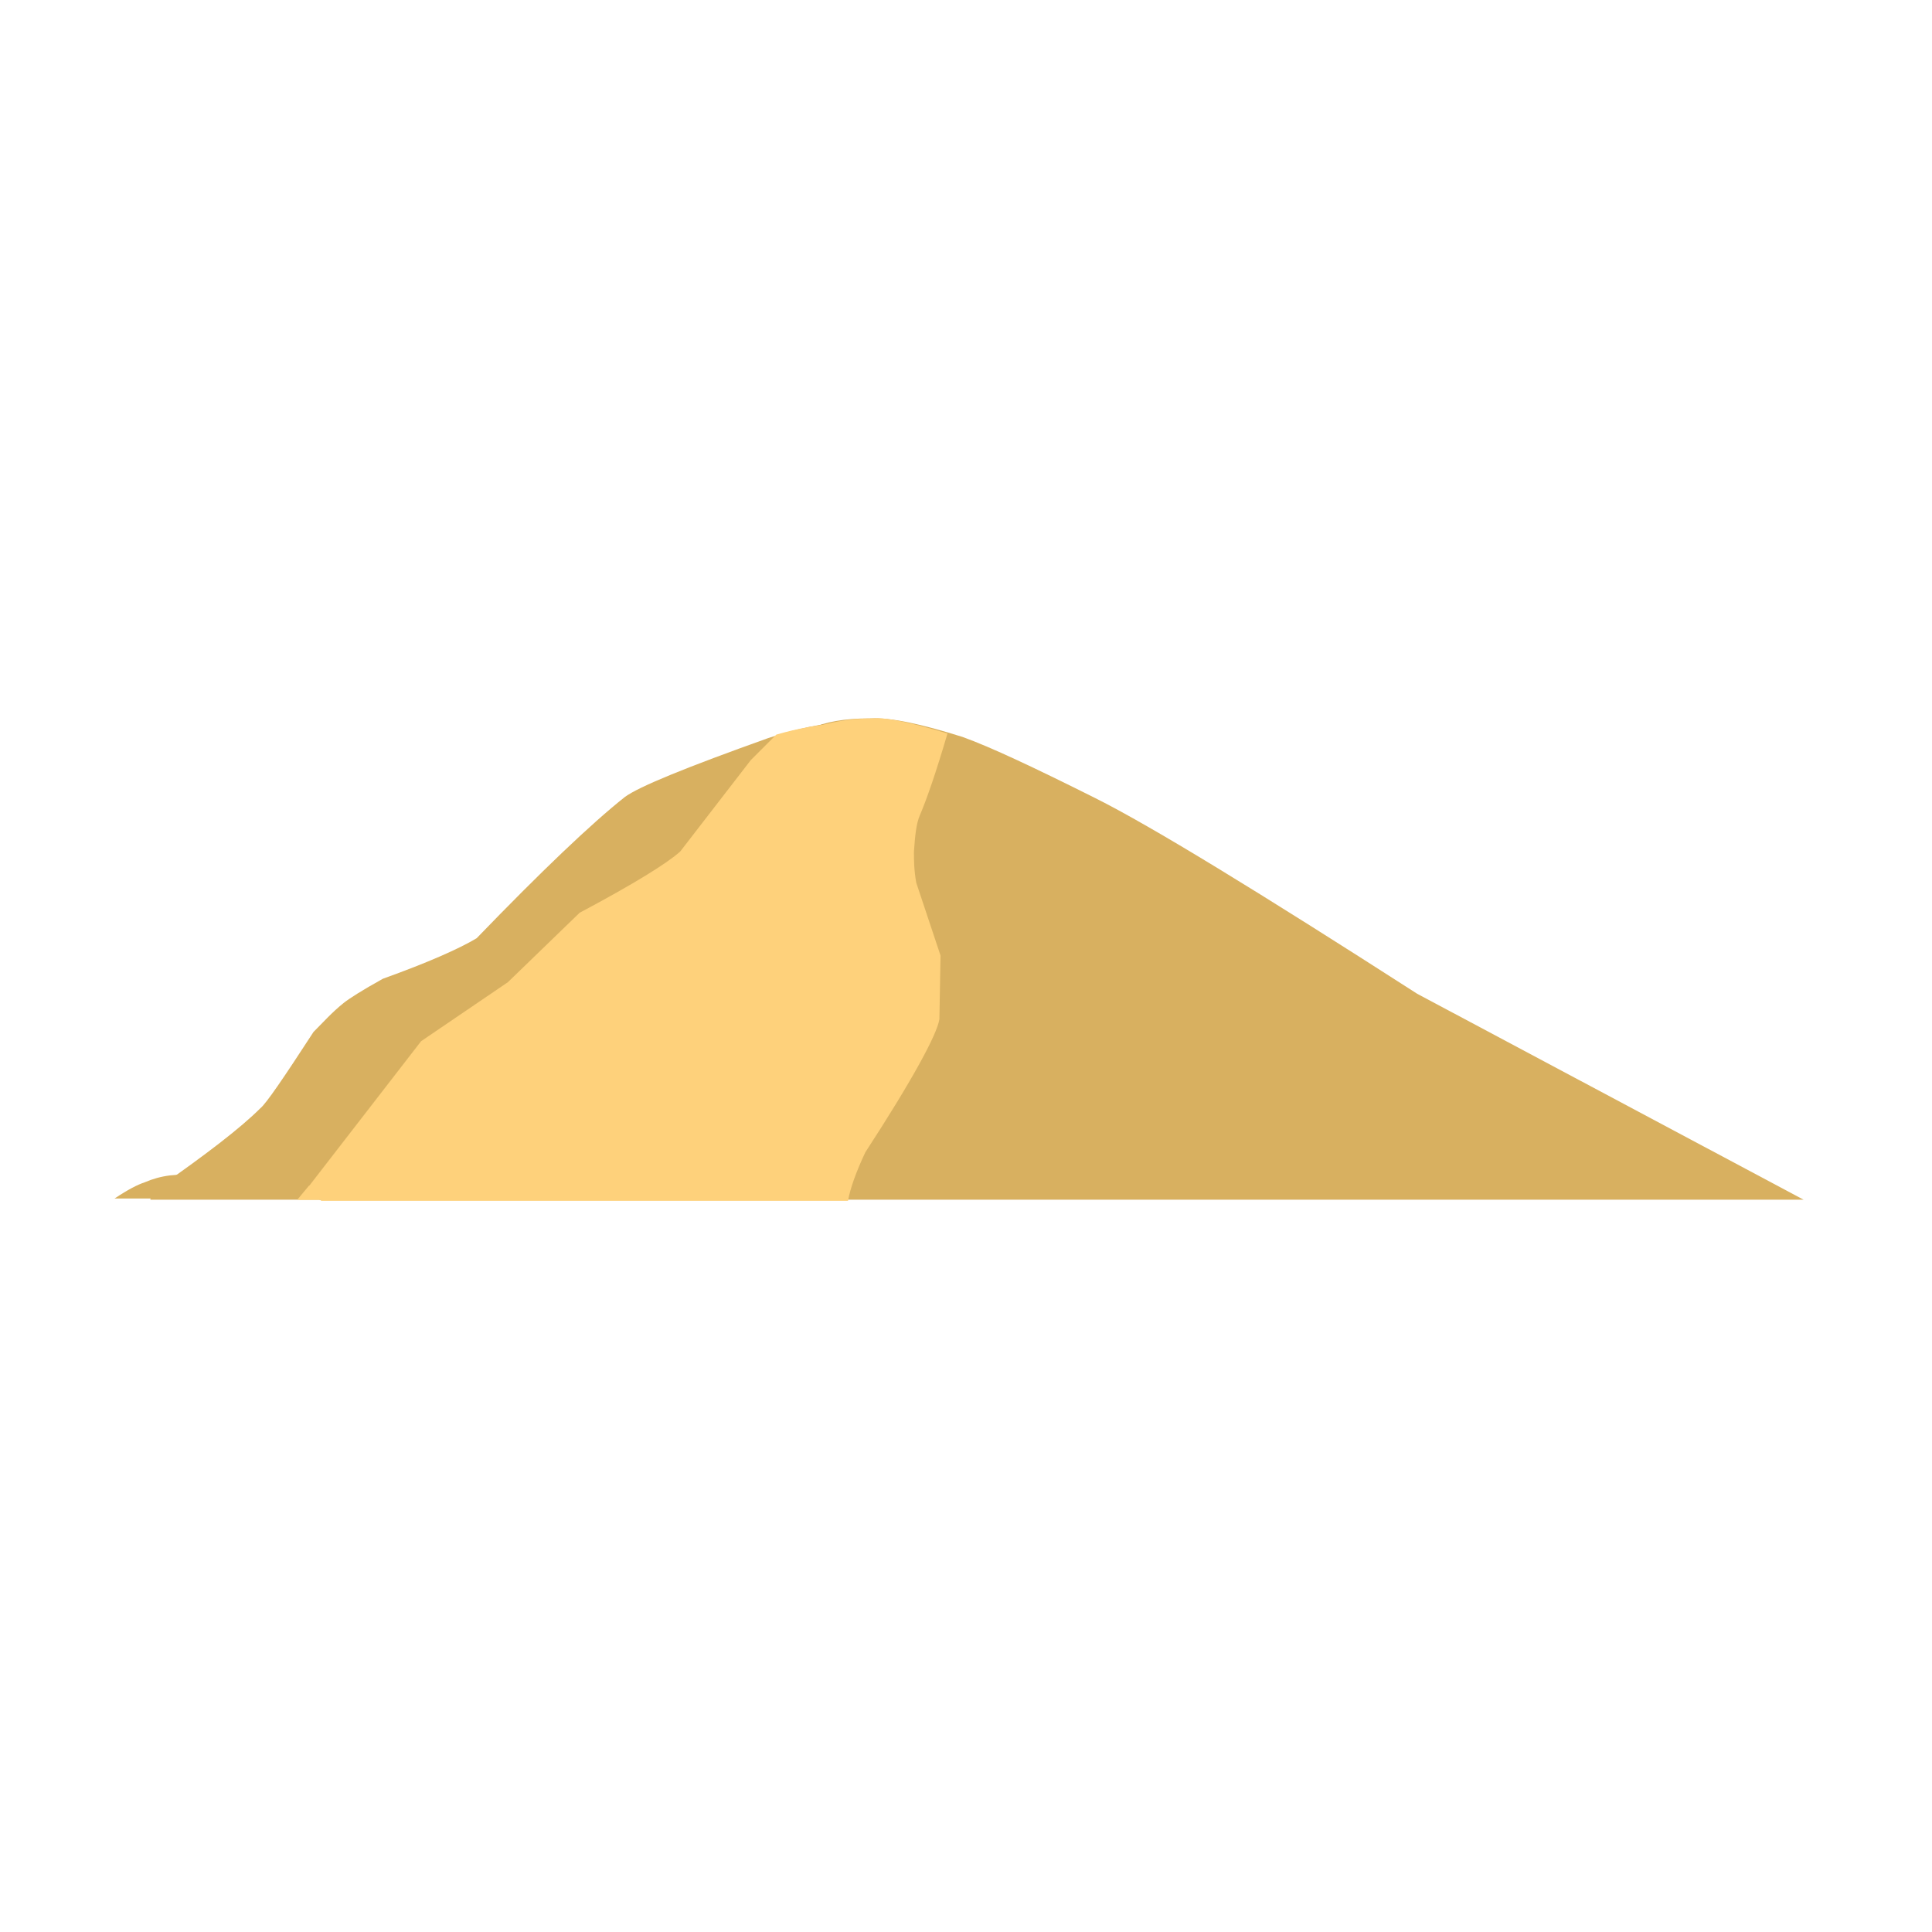
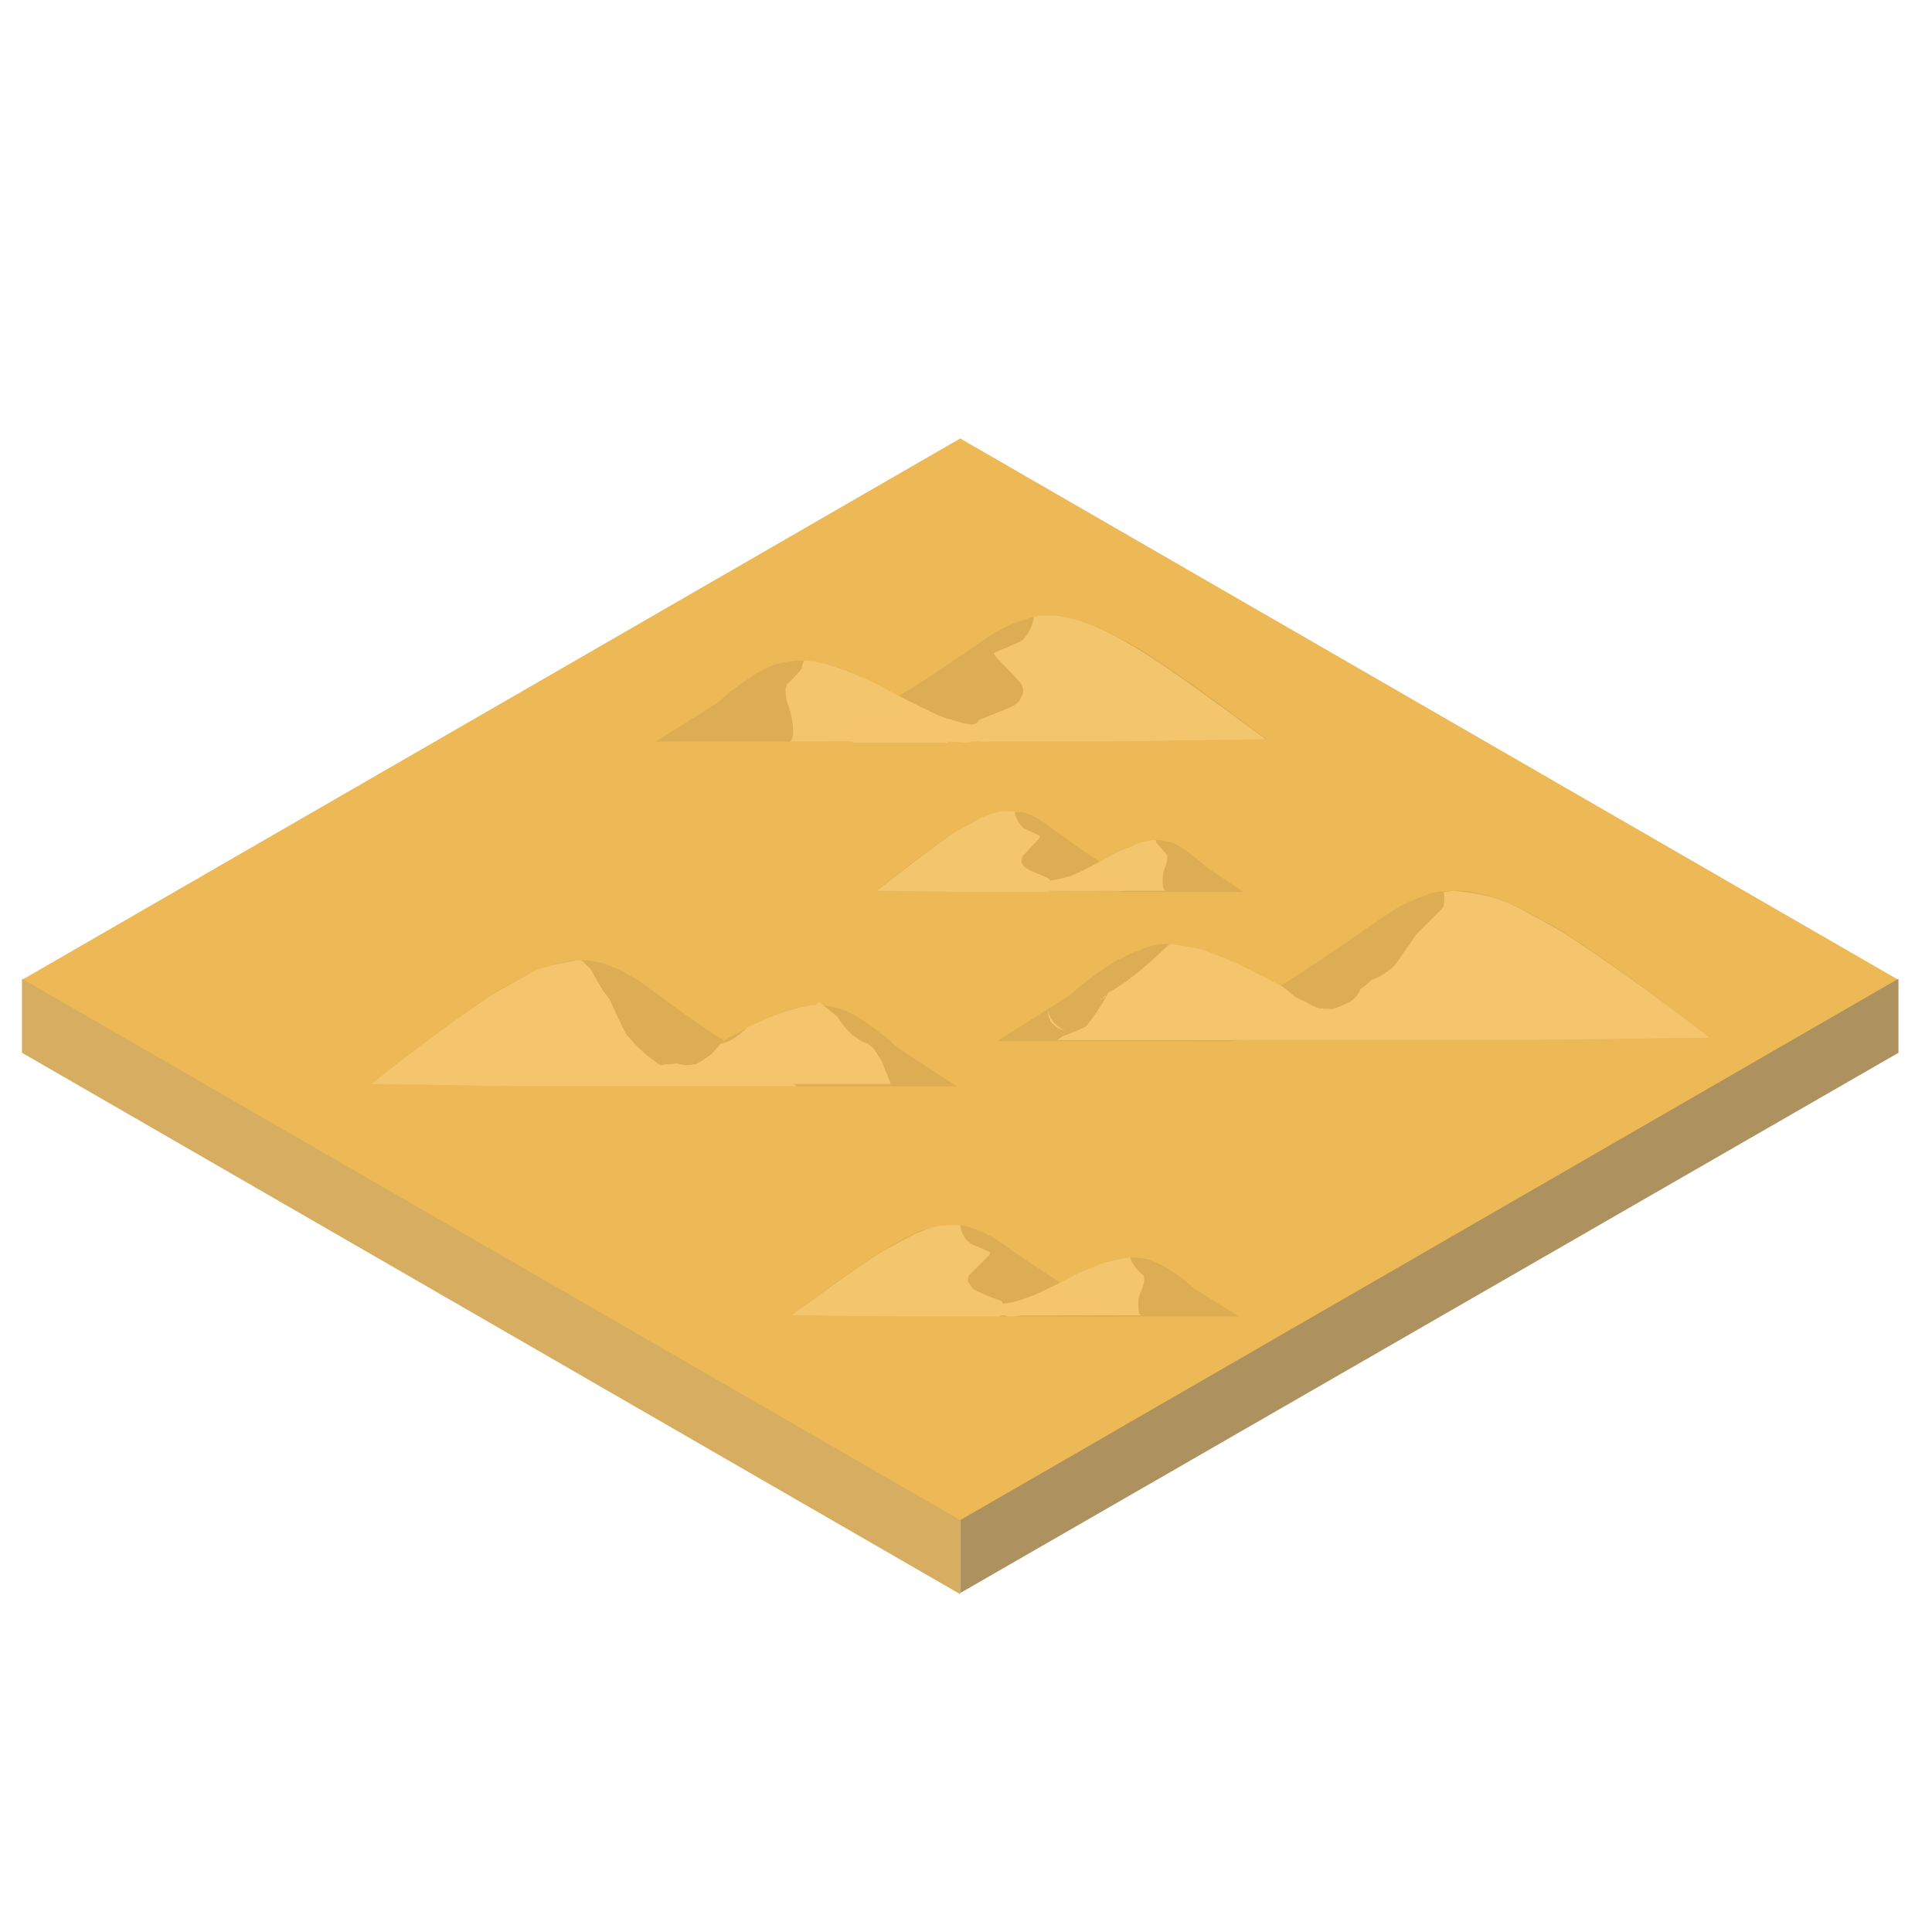
<svg xmlns="http://www.w3.org/2000/svg" version="1.1" id="Layer_1" x="0px" y="0px" viewBox="0 0 167 167" style="enable-background:new 0 0 167 167;" xml:space="preserve">
  <style type="text/css">
- 	.st0{fill:#D8B060;}
- 	.st1{fill:#FED17B;}
+ 	.st0{fill:#EDB856;}
+ 	.st1{fill:#D6AD61;}
+ 	.st2{fill:#AD915E;}
+ 	.st3{fill:#DCAD52;}
+ 	.st4{fill:#F3C56C;}
+ 	.st5{fill:#F4C56D;}
</style>
  <g>
    <g>
-       <path class="st0" d="M75.2,62.1l-0.1,0c-2.1,0-3.8,0.3-5.1,0.9c-0.6,0.2-2.1,1.2-4.5,3c-1.7,1.7-5.3,6.2-10.9,13.6    c-0.7,0.8-3,3.2-6.9,7.2c-4,3.8-10.7,9.5-20.1,16.9h128.3l-33.4-17.8c-13.7-8.8-23-14.5-27.8-16.9c-5.2-2.6-9-4.4-11.5-5.3    C79.7,62.6,77,62,75.2,62.1z" />
-     </g>
-   </g>
-   <g>
-     <g>
-       <path class="st0" d="M74.3,62.3l-1,0.1c-2.2,0.1-4.5,0.6-6.9,1.4c-7,2.5-11.2,4.2-12.4,5.1c-2.9,2.3-7.2,6.4-12.8,12.2    c-1.5,0.9-4.2,2.1-8.1,3.5c-1.8,1-2.9,1.7-3.4,2.1c-1,0.8-1.8,1.7-2.6,2.5c-2.6,4-4.1,6.2-4.6,6.6c-1.7,1.7-4.7,4-9,7    c-0.3,0.3-0.5,0.6-0.5,0.9h32l23.4-1.6L74.3,62.3z" />
-     </g>
-   </g>
-   <g>
-     <g>
-       <path class="st0" d="M15.9,101.5l-1.2,0.1c-0.8,0.1-1.5,0.3-2.2,0.6c-0.6,0.2-1.4,0.6-2.6,1.4h30L15.9,101.5z" />
-     </g>
-   </g>
-   <g>
-     <g>
-       <path class="st1" d="M75.5,62.1h-0.1c-1.9,0-3.7,0.3-5.3,0.9c-0.9,0.5-2.4,1.5-4.5,3c-0.8,0.6-4.5,5.2-11.2,14    c-0.9,1-3.1,3.3-6.6,6.9c-1.8,1.7-4.1,3.8-6.9,6.2c-1.8,1.6-6.2,5.2-13.2,10.7h45.6c0.2-1.1,0.7-2.5,1.5-4.2    c4.1-6.3,6.2-10.2,6.4-11.5l0.1-5.5l-2.1-6.3c-0.2-1.1-0.2-2-0.2-2.7c0.1-1.4,0.2-2.4,0.5-3.1c0.6-1.4,1.4-3.7,2.4-7.1    C78.6,62.4,76.5,62,75.5,62.1" />
-     </g>
-   </g>
-   <g>
-     <g>
-       <path class="st1" d="M74.3,62.3l-1,0.1c-2.4,0.2-4.5,0.6-6.2,1.1l-2.2,2.2l-6.1,7.9c-1.1,1-4,2.8-8.7,5.3l-6.2,6L36.4,90    l-10.6,13.7h19.1l23.4-1.6L74.3,62.3z" />
-     </g>
-   </g>
-   <g>
-     <g>
-       <path class="st1" d="M26.7,102.5l-0.5,0.6l-0.5,0.6H40L26.7,102.5z" />
+       <path class="st0" d="M83,131.5L1.9,84.7L83,37.9l81.1,46.8L83,131.5" />
+     </g>
+   </g>
+   <g>
+     <g>
+       <path class="st1" d="M83,131.4L1.9,84.6V91L83,137.8V131.4" />
+     </g>
+   </g>
+   <g>
+     <g>
+       <path class="st2" d="M164.1,84.6L83,131.4v6.3L164.1,91V84.6" />
+     </g>
+   </g>
+   <g>
+     <g>
+       <path class="st3" d="M82.2,105.9l-0.4,0c-0.6,0-1.2,0.2-1.9,0.4c-0.5,0.1-1.5,0.6-2.9,1.4c-1.6,0.9-4.5,2.9-8.6,6l9.7,0.1h18.4    c-2.2-1.3-3.9-2.3-5.1-3.1c-0.8-0.5-2.5-1.6-5.2-3.5c-0.3-0.2-0.6-0.4-0.9-0.5c-0.5-0.3-1.1-0.5-1.8-0.7    C83.2,105.9,82.8,105.9,82.2,105.9z" />
+     </g>
+   </g>
+   <g>
+     <g>
+       <path class="st3" d="M97.8,108.7L97.8,108.7c-0.7,0-1.6,0.2-2.7,0.6c-0.5,0.2-1.1,0.5-1.8,0.8c-2,1-3.2,1.6-3.6,1.8    c-0.6,0.3-1.1,0.4-1.4,0.5c-1,0.3-2.1,0.4-3.3,0.3l9.4,1.1h12.7l-4-2.5c-0.6-0.6-1.4-1.2-2.4-1.8c-0.6-0.3-1.1-0.5-1.3-0.6    C98.9,108.8,98.3,108.7,97.8,108.7z" />
+     </g>
+   </g>
+   <g>
+     <g>
+       <path class="st4" d="M97.7,108.7l-0.2,0c-0.7,0.1-1.6,0.3-2.5,0.6c-0.4,0.2-0.9,0.4-1.7,0.7c-1.9,1-3.1,1.6-3.6,1.8    c-0.6,0.3-1.1,0.4-1.3,0.5c-1.1,0.4-2.2,0.5-3.5,0.4l9,1h4.7c-0.2-0.2-0.2-0.6-0.2-1.2c0-0.4,0.2-0.8,0.4-1.3    c0.1-0.4,0.1-0.6,0.1-0.8c0-0.1-0.1-0.2-0.1-0.2c-0.4-0.3-0.7-0.7-0.9-1C97.8,109.1,97.8,108.9,97.7,108.7L97.7,108.7z" />
+     </g>
+   </g>
+   <g>
+     <g>
+       <path class="st5" d="M91.1,111.7c-0.1,0-0.2,0-0.4,0c0,0-0.1,0-0.1,0.1c-0.1,0-0.3,0.1-0.8,0.2c0,0-0.1,0-0.1,0    c-0.3,0.1-0.7,0.3-1.1,0.5c-0.3,0.1-0.5,0.2-0.6,0.2c0,0,0,0,0,0c-0.2,0-0.4,0.1-0.8,0.1c-0.3,0-0.5,0.2-0.5,0.5    c0,0.3,0.2,0.5,0.5,0.5c0.4,0,0.8,0,1-0.1c0,0,0,0,0,0c0.1,0,0.3-0.1,0.7-0.3c0,0,0,0,0,0c0.4-0.2,0.7-0.3,1-0.5    c0.5-0.1,0.8-0.2,0.9-0.2c0,0,0.1,0,0.1,0c0.3,0,0.5-0.2,0.5-0.5C91.6,111.9,91.4,111.7,91.1,111.7z" />
+     </g>
+   </g>
+   <path class="st5" d="M92.3,112.9C92.2,112.9,92.2,112.9,92.3,112.9C92.2,112.9,92.2,112.9,92.3,112.9z" />
+   <g>
+     <g>
+       <path class="st5" d="M87.4,113.7L87.4,113.7L87.4,113.7L87.4,113.7l0,0.1h0v0L87.4,113.7L87.4,113.7L87.4,113.7z" />
+     </g>
+   </g>
+   <g>
+     <g>
+       <path class="st5" d="M87.9,113.1L87.9,113.1l-0.1,0l-0.1,0l0,0l0,0l-0.1,0.1l-0.1,0.1l0,0l0,0.1l0,0.1l0-0.1l0-0.1l0-0.1l0-0.1    l0.1,0l0.1,0l0.1,0L87.9,113.1L87.9,113.1 M93.9,112.5L93.9,112.5c-0.1,0-0.2,0-0.2,0l-0.4,0.1l-0.3,0.1c-0.1,0-0.2,0-0.3,0.1    c-0.1,0-0.1,0-0.2,0c-0.1,0-0.4,0.1-0.9,0.1c-0.1,0-0.3,0-0.3,0l-0.4,0c0,0-0.2,0-0.4,0l-1.7,0l-0.8,0h-1.2    c-0.2,0-0.3,0.1-0.4,0.2c-0.1,0.1-0.1,0.2-0.1,0.2c0,0.1,0,0.2,0.1,0.2h6.7l0.1,0c0.1,0,0.1,0,0.1,0l0.5-0.1l0.3-0.1h0.5    c0,0,0.1,0,0.1,0c0.1,0,0.2-0.1,0.3-0.2c0.2-0.2,0.1-0.4,0-0.6c-0.1-0.1-0.2-0.1-0.3-0.1l-0.1,0H93.9z" />
+     </g>
+   </g>
+   <g>
+     <g>
+       <path class="st5" d="M88.2,113L88.2,113l0.1,0l0.1,0l0.1,0c0.1,0,0.1,0.1,0.2,0.2l0,0l0,0l0,0l0,0l-0.1-0.1l0,0l0,0L88.2,113    L88.2,113C88.2,113,88.2,113,88.2,113L88.2,113 M90.8,112.8L90.8,112.8C90.8,112.8,90.8,112.8,90.8,112.8c-0.2,0-0.3,0-0.3,0h-0.7    c0,0-0.1,0-0.2,0c-0.1,0-0.6,0.1-1.4,0.1c-0.2,0-0.3,0-0.3,0c-0.4,0-0.6,0-0.7,0c-0.2,0-0.5,0-0.8,0c0,0,0,0-0.1,0    c-0.1,0-0.2,0.1-0.3,0.2c-0.1,0-0.1,0.1-0.1,0.2c0,0.2,0,0.3,0.1,0.4h2.6c0.1-0.2,0.2-0.3,0.1-0.5c0,0.1,0.1,0.2,0,0.3    c0,0.1-0.1,0.2-0.1,0.2h2.1c0.1,0,0.2,0,0.3-0.1c0.1,0,0.1,0,0.2-0.1c0.1-0.1,0.2-0.2,0.2-0.3c0-0.1,0-0.2-0.1-0.4    C91.1,112.8,91,112.8,90.8,112.8z" />
+     </g>
+   </g>
+   <path class="st5" d="M91.5,112.8c-0.2,0-0.4,0.1-0.5,0.3c0,0,0,0.1,0,0.1C91,112.9,91.2,112.8,91.5,112.8z" />
+   <path class="st5" d="M90.2,112.9c-0.2,0-0.4,0.2-0.4,0.4c0,0,0,0.1,0,0.1C89.8,113.1,90,112.9,90.2,112.9z" />
+   <g>
+     <g>
+       <path class="st5" d="M91,113.3L91,113.3l0,0.1c0,0,0,0.1,0.1,0.1l0,0l0,0l0,0l0,0l0,0l0,0l-0.1,0l-0.1,0l0,0l0-0.1l0-0.1l0-0.1    L91,113.3L91,113.3" />
+     </g>
+   </g>
+   <g>
+     <g>
+       <path class="st5" d="M86.3,112.6L86.3,112.6c-0.2,0-0.4,0.1-0.4,0.2c-0.1,0.2-0.1,0.3,0,0.4c0.1,0.1,0.1,0.2,0.1,0.2    c0,0,0.1,0.1,0.1,0.1c0.2,0.1,0.4,0.2,0.6,0.2h4l0.2,0l0.1,0l0.1,0l0.3,0c0.1,0,0.1,0,0.2,0c0.1,0,0.2-0.1,0.3-0.1    c0.1-0.2,0.1-0.3,0.1-0.5c0-0.1-0.2-0.2-0.3-0.3c0,0-0.1,0-0.1,0c-0.3,0-0.5,0-0.5,0c-0.1,0-0.2,0-0.2,0l-0.5,0.1l-0.1,0    c-0.3,0-0.4,0-0.5,0l-0.7,0.1c-0.1,0-0.1,0-0.2,0c-0.4,0-0.8,0-1.1,0l-0.5-0.1c-0.1,0-0.2,0-0.3-0.1c-0.1,0-0.3-0.1-0.5-0.2    C86.4,112.6,86.4,112.6,86.3,112.6z M89.8,113.4L89.8,113.4l0,0.1l0,0l0.1,0.1l0,0c0,0,0,0,0.1,0l0,0l0,0l0,0l0,0l0,0l0,0l0,0    L89.8,113.4" />
+     </g>
+   </g>
+   <g>
+     <g>
+       <path class="st5" d="M94.2,113.1L94.2,113.1C94.2,113.1,94.1,113.1,94.2,113.1c-0.5,0.1-0.8,0.2-1.2,0.2c-0.1,0-0.2,0-0.4,0    l-0.3,0l-0.1,0h-1.7c-0.1,0-0.2,0-0.4,0c-0.2,0-0.5,0-1-0.1c0,0-0.1,0-0.1,0c-0.1,0-0.2,0.1-0.3,0.2c-0.1,0.1-0.1,0.2-0.1,0.3h6    c0.1-0.2,0.1-0.3,0-0.5C94.5,113.2,94.4,113.1,94.2,113.1z" />
+     </g>
+   </g>
+   <g>
+     <g>
+       <path class="st4" d="M82.2,105.9l-0.4,0c-0.6,0-1.4,0.2-2.3,0.6c-0.6,0.2-1.6,0.8-3.1,1.6c-1.7,1-4.3,2.9-8,5.6l9.7,0.1h8.3    l0.3-0.5c0-0.4,0-0.6-0.1-0.8c0,0-0.1-0.1-0.2-0.1c-1.1-0.4-1.8-0.7-2.1-0.9c-0.3-0.1-0.4-0.4-0.6-0.7c-0.1-0.2,0-0.5,0.2-0.7    l1.6-1.6l0.1-0.2l-0.1-0.1l-1.6-0.7c0,0-0.1-0.1-0.2-0.2c-0.4-0.3-0.6-0.8-0.7-1.4C82.7,105.9,82.4,105.9,82.2,105.9" />
+     </g>
+   </g>
+   <g>
+     <g>
+       <path class="st3" d="M125.8,77l0.7,0c0.9,0.1,1.9,0.3,3,0.7c0.8,0.2,2.3,1,4.7,2.3c2.6,1.5,7.1,4.7,13.6,9.7l-15.5,0.2H103    c3.5-2.1,6.3-3.8,8.2-5c1.3-0.8,4-2.6,8.3-5.6c0.5-0.3,0.9-0.6,1.4-0.9c0.8-0.4,1.7-0.8,2.8-1.2C124.2,77.1,124.9,77,125.8,77z" />
+     </g>
+   </g>
+   <g>
+     <g>
+       <path class="st3" d="M100.9,81.6h0.1c1,0,2.4,0.3,4.2,1c0.8,0.3,1.8,0.8,2.9,1.3c3.1,1.6,5,2.6,5.7,2.9c0.9,0.4,1.7,0.7,2.2,0.9    c1.6,0.5,3.4,0.7,5.3,0.5l-15,1.8H86.2l6.3-4c1-0.9,2.3-1.9,3.9-2.9c1-0.5,1.7-0.9,2-0.9C99.3,81.7,100.1,81.6,100.9,81.6z" />
+     </g>
+   </g>
+   <g>
+     <g>
+       <path class="st5" d="M125.7,77L125.7,77c1.9,0.2,3.3,0.5,4.3,0.9c0.8,0.3,2.5,1.2,5.1,2.7c3.7,2.4,7.9,5.4,12.7,9.1l-15.5,0.2H103    c3.2-1.9,5.7-3.4,7.7-4.7l1.3,1.1l1.4,0.7c0.2,0.1,0.3,0.1,0.5,0.2c0.5,0.1,0.9,0.1,1.3,0l0.6-0.2l0.9-0.4    c0.4-0.3,0.7-0.6,0.9-1.1c0.4-0.3,0.8-0.6,0.9-0.8c0.5-0.1,1.2-0.5,2-1.2c0.4-0.5,1-1.4,1.9-2.7l2.3-2.3c0.1-0.1,0.2-0.6,0.1-1.4    L125.7,77z" />
+     </g>
+   </g>
+   <path class="st5" d="M95.7,85.9L95.6,86l-0.1,0.1l-0.1,0.1l-0.1,0.1l-0.1,0.1l-0.1,0l-0.1,0l-0.1,0l-0.2,0l0,0l0.1,0  c0.1,0,0.1,0,0.2,0c0.1,0,0.2-0.1,0.3-0.1c0.1,0,0.1,0,0.2-0.1l0.1,0C95.5,86,95.6,86,95.7,85.9" />
+   <g>
+     <g>
+       <path class="st5" d="M101.1,81.6l0.3,0c0.5,0.1,1.3,0.2,2.2,0.4c0.7,0.2,1.7,0.6,2.9,1.1c0.3,0.1,1.7,0.8,4.2,2.1    c0.2,0.1,0.6,0.4,1.3,1c0.9,0.4,1.4,0.7,1.4,0.7c0.2,0.1,0.3,0.1,0.4,0.2c0.3,0.1,0.6,0.1,1.1,0.1c1.3,0.5,2.3,0.8,2.9,0.9    c1.3,0.2,2.5,0.2,3.5,0.1l-14.9,1.7H91.4l0.4-0.3c1.3-0.5,2-0.8,2.1-0.9c0.6-0.8,1.3-1.7,1.9-2.9C97,85.2,98.8,83.8,101.1,81.6z" />
+     </g>
+   </g>
+   <path class="st5" d="M121.3,88.1L121.3,88.1C121.3,88.1,121.3,88.1,121.3,88.1L121.3,88.1" />
+   <path class="st5" d="M90.6,87L90.6,87c0,0.3,0,0.5,0.1,0.7c0.1,0.2,0.1,0.3,0.2,0.4c0.1,0.1,0.1,0.2,0.2,0.3  c0.3,0.3,0.7,0.6,1.1,0.7L91.8,89l-0.3-0.1l-0.3-0.2L91,88.5l-0.2-0.2L90.7,88l-0.1-0.3l0-0.3L90.6,87" />
+   <g>
+     <g>
+       <path class="st3" d="M50.2,83l-0.6,0c-0.8,0.1-1.6,0.3-2.5,0.6c-0.6,0.2-1.9,0.8-3.8,1.9c-2.1,1.2-5.8,4-11.2,8.2l12.7,0.2h24.1    c-2.9-1.8-5.2-3.2-6.7-4.2c-1-0.6-3.3-2.2-6.8-4.8c-0.4-0.3-0.8-0.5-1.2-0.7c-0.6-0.4-1.4-0.7-2.3-1C51.5,83.1,50.9,83,50.2,83z" />
+     </g>
+   </g>
+   <g>
+     <g>
+       <path class="st3" d="M70.6,86.9L70.6,86.9c-0.9,0-2,0.2-3.5,0.8c-0.7,0.3-1.4,0.6-2.4,1.1c-2.6,1.4-4.1,2.2-4.7,2.5    c-0.8,0.4-1.4,0.6-1.8,0.7c-1.3,0.4-2.8,0.6-4.4,0.4l12.3,1.5h16.6l-5.2-3.4c-0.8-0.8-1.9-1.6-3.2-2.5c-0.8-0.5-1.4-0.7-1.7-0.8    C72,87,71.3,86.9,70.6,86.9z" />
+     </g>
+   </g>
+   <g>
+     <g>
+       <path class="st5" d="M50.1,83l-0.3,0c-1.7,0.3-2.8,0.6-3.3,0.8c-0.1,0-1.4,0.7-4,2.2c-3,2-6.5,4.6-10.4,7.7l12.7,0.2h24.1    l-6.1-3.8l-0.5,0.2c-0.3,0.5-0.8,0.9-1.4,1.4c-0.2,0.2-0.5,0.3-0.9,0.5c-0.5,0.1-1,0.1-1.4-0.1c-0.6,0.1-0.9,0.1-0.9,0.1    c-0.3,0-0.7-0.1-1-0.4c-0.9-0.6-1.7-1.4-2.5-2.3c-0.1-0.1-0.6-1.1-1.5-3.1l-0.6-0.8l-1.1-1.9c-0.2-0.2-0.4-0.3-0.5-0.5L50.2,83    H50.1z" />
+     </g>
+   </g>
+   <g>
+     <g>
+       <path class="st5" d="M70.5,86.9l-0.4,0c-1.3,0.2-2.7,0.6-4.4,1.4l-1.1,0.5c-0.4,0.4-0.9,0.8-1.4,1.1c-0.4,0.2-0.7,0.3-0.9,0.3    c-0.3,0.4-0.6,0.7-0.9,1l-0.9,0.6c-0.2,0.1-0.3,0.2-0.5,0.2c-0.5,0.1-1,0.1-1.5-0.1c-0.3,0.1-0.6,0.1-1,0.1l-1.2,0.3l-0.4,0    c-0.6,0.1-1.2,0.1-1.9,0l12,1.4H77l-0.8-2l-0.7-1.1l-0.5-0.4c-0.4-0.1-0.9-0.4-1.4-0.8c-0.5-0.5-0.9-1-1.2-1.5l-1.6-1.3L70.5,86.9    z" />
+     </g>
+   </g>
+   <g>
+     <g>
+       <path class="st3" d="M87.2,70.1l-0.3,0c-0.5,0-1,0.2-1.6,0.4c-0.4,0.1-1.2,0.5-2.4,1.2c-1.3,0.8-3.7,2.5-7,5.2l8,0.1h15.1    c-1.8-1.1-3.2-2-4.2-2.7c-0.7-0.4-2.1-1.4-4.3-3c-0.2-0.2-0.5-0.3-0.7-0.5c-0.4-0.2-0.9-0.5-1.4-0.6C88,70.2,87.6,70.2,87.2,70.1z    " />
+     </g>
+   </g>
+   <g>
+     <g>
+       <path class="st3" d="M100,72.6L100,72.6c-0.6,0-1.3,0.2-2.2,0.5c-0.4,0.2-0.9,0.4-1.5,0.7c-1.6,0.9-2.6,1.4-3,1.6    c-0.5,0.2-0.9,0.4-1.2,0.5c-0.8,0.3-1.7,0.4-2.7,0.3l7.7,0.9h10.4l-3.3-2.2c-0.5-0.5-1.2-1-2-1.6c-0.5-0.3-0.9-0.5-1.1-0.5    C100.8,72.7,100.4,72.6,100,72.6z" />
+     </g>
+   </g>
+   <g>
+     <g>
+       <path class="st4" d="M99.9,72.6l-0.2,0c-0.6,0.1-1.3,0.2-2,0.6c-0.3,0.1-0.8,0.3-1.4,0.6c-1.6,0.9-2.6,1.4-3,1.6    c-0.5,0.2-0.9,0.4-1.1,0.4c-0.9,0.3-1.8,0.4-2.8,0.3l7.4,0.9h3.9c-0.2-0.2-0.2-0.5-0.2-1.1c0-0.3,0.1-0.7,0.3-1.2    c0.1-0.3,0.1-0.5,0.1-0.7c0-0.1,0-0.1-0.1-0.2c-0.3-0.3-0.5-0.6-0.8-0.9C100,72.9,99.9,72.8,99.9,72.6L99.9,72.6z" />
+     </g>
+   </g>
+   <g>
+     <g>
+       <path class="st5" d="M94.5,75.2c-0.1,0-0.2,0-0.3,0c0,0-0.1,0-0.1,0c-0.1,0-0.3,0.1-0.6,0.2c0,0,0,0-0.1,0    c-0.3,0.1-0.6,0.3-0.9,0.4C92.2,76,92,76.1,92,76.1c0,0,0,0,0,0c-0.2,0-0.4,0.1-0.6,0.1c-0.2,0-0.4,0.2-0.4,0.4s0.2,0.4,0.4,0.4    c0.3,0,0.6,0,0.8-0.1c0,0,0,0,0,0c0.1,0,0.3-0.1,0.6-0.3c0,0,0,0,0,0c0.3-0.2,0.6-0.3,0.8-0.4c0.4-0.1,0.6-0.2,0.7-0.2    c0,0,0,0,0.1,0c0.2,0,0.4-0.2,0.4-0.4S94.7,75.2,94.5,75.2z" />
+     </g>
+   </g>
+   <g>
+     <g>
+       <path class="st5" d="M95.4,76.3C95.4,76.3,95.4,76.3,95.4,76.3C95.4,76.3,95.4,76.3,95.4,76.3z" />
+     </g>
+   </g>
+   <g>
+     <g>
+       <path class="st5" d="M91.4,76.9L91.4,76.9L91.4,76.9L91.4,76.9l0,0.1h0L91.4,76.9L91.4,76.9L91.4,76.9z" />
+     </g>
+   </g>
+   <g>
+     <g>
+       <path class="st5" d="M91.8,76.5L91.8,76.5L91.8,76.5l-0.1,0l0,0l0,0l0,0l0,0l0,0l0,0l0,0l0,0l0,0l0-0.1l0-0.1l0-0.1l0,0l0,0l0.1,0    l0.1,0L91.8,76.5L91.8,76.5 M96.7,76c-0.1,0-0.1,0-0.2,0l-0.3,0.1L96,76.2c-0.1,0-0.2,0-0.3,0c-0.1,0-0.1,0-0.2,0    c-0.1,0-0.3,0.1-0.7,0.1c-0.1,0-0.2,0-0.3,0l-0.3,0c0,0-0.1,0-0.4,0h-1.4l-0.6,0h-1c-0.1,0-0.2,0.1-0.3,0.2c0,0.1-0.1,0.1-0.1,0.2    c0,0.1,0,0.2,0,0.2h5.5l0.1,0c0.1,0,0.1,0,0.1,0l0.4-0.1l0.2-0.1h0.4c0,0,0.1,0,0.1,0c0.1,0,0.2-0.1,0.2-0.2    c0.1-0.2,0.1-0.3,0-0.6C97.4,76,97.3,76,97.2,76l-0.1,0L96.7,76z" />
+     </g>
+   </g>
+   <g>
+     <g>
+       <path class="st5" d="M92.1,76.3L92.1,76.3L92.1,76.3l0.1,0l0,0l0,0c0.1,0,0.1,0.1,0.2,0.2l0,0l0,0l0,0l0,0l0,0l-0.1,0l0,0    L92.1,76.3L92.1,76.3C92.1,76.3,92.1,76.3,92.1,76.3L92.1,76.3 M94.2,76.2L94.2,76.2C94.2,76.2,94.2,76.2,94.2,76.2    c-0.2,0-0.2,0-0.2,0h-0.6c0,0-0.1,0-0.2,0c-0.1,0-0.5,0-1.2,0.1c-0.2,0-0.3,0-0.3,0c-0.3,0-0.5,0-0.5,0c-0.2,0-0.4,0-0.7,0    c0,0,0,0-0.1,0c-0.1,0-0.2,0.1-0.3,0.1c0,0-0.1,0.1-0.1,0.2c0,0.1,0,0.3,0.1,0.3h2.1c0.1-0.1,0.1-0.3,0.1-0.4c0,0.1,0.1,0.2,0,0.3    c0,0.1-0.1,0.2-0.1,0.2h1.7c0.1,0,0.2,0,0.2,0c0.1,0,0.1,0,0.1-0.1c0.1-0.1,0.2-0.2,0.2-0.3c0-0.1,0-0.2-0.1-0.3    C94.5,76.2,94.3,76.2,94.2,76.2z" />
+     </g>
+   </g>
+   <g>
+     <g>
+       <path class="st5" d="M94.8,76.2c-0.2,0-0.3,0.1-0.4,0.3c0,0,0,0.1,0,0.1C94.4,76.3,94.5,76.2,94.8,76.2z" />
+     </g>
+   </g>
+   <g>
+     <g>
+       <path class="st5" d="M93.8,76.3c-0.2,0-0.3,0.2-0.3,0.3c0,0,0,0.1,0,0.1C93.4,76.4,93.5,76.3,93.8,76.3z" />
+       <path class="st5" d="M94.4,76.6L94.4,76.6L94.4,76.6l0,0.1c0,0,0,0.1,0.1,0.1l0.1,0.1l0,0l0,0l0,0l-0.1,0l0,0l0,0l0,0l0,0l0-0.1    L94.4,76.6L94.4,76.6" />
+     </g>
+   </g>
+   <g>
+     <g>
+       <path class="st5" d="M90.5,76L90.5,76c-0.2,0-0.3,0.1-0.4,0.2c-0.1,0.1-0.1,0.3,0,0.4c0,0.1,0.1,0.1,0.1,0.1c0,0,0.1,0.1,0.1,0.1    c0.2,0.1,0.3,0.2,0.5,0.2h3.3l0.2,0l0,0l0.1,0l0.3,0c0.1,0,0.1,0,0.1,0c0.1,0,0.2-0.1,0.2-0.1c0.1-0.1,0.1-0.3,0.1-0.5    c0-0.1-0.1-0.2-0.3-0.2c0,0-0.1,0-0.1,0c-0.2,0-0.4,0-0.4,0c-0.1,0-0.1,0-0.2,0l-0.4,0.1l-0.1,0c-0.2,0-0.4,0-0.4,0l-0.6,0.1    c0,0-0.1,0-0.2,0c-0.4,0-0.7,0-0.9,0l-0.4,0c-0.1,0-0.2,0-0.3-0.1c-0.1,0-0.2-0.1-0.4-0.2C90.6,76.1,90.6,76,90.5,76z M93.4,76.7    L93.4,76.7l0,0.1l0,0l0,0.1l0,0.1c0,0,0,0,0,0l0,0L93.5,77l0,0l0,0l0,0L93.4,76.7L93.4,76.7L93.4,76.7" />
+     </g>
+   </g>
+   <g>
+     <g>
+       <path class="st5" d="M97,76.4L97,76.4C97,76.4,96.9,76.4,97,76.4c-0.4,0.1-0.7,0.1-1,0.2c-0.1,0-0.2,0-0.3,0l-0.3,0l-0.1,0H94    c-0.1,0-0.2,0-0.3,0c-0.2,0-0.4,0-0.8-0.1c0,0-0.1,0-0.1,0c-0.1,0-0.2,0.1-0.3,0.2c-0.1,0.1-0.1,0.2-0.1,0.3h4.9    c0.1-0.1,0.1-0.3,0-0.4C97.3,76.5,97.2,76.4,97,76.4z" />
+     </g>
+   </g>
+   <g>
+     <g>
+       <path class="st4" d="M87.2,70.1l-0.3,0c-0.5,0-1.1,0.2-1.9,0.5c-0.5,0.2-1.3,0.7-2.6,1.4C81,73,78.8,74.6,75.8,77l8,0.1h6.8    l0.2-0.4c0-0.3,0-0.6-0.1-0.7c0,0-0.1-0.1-0.1-0.1c-0.9-0.4-1.5-0.6-1.8-0.8c-0.2-0.1-0.4-0.3-0.5-0.6c0-0.2,0-0.4,0.2-0.6    l1.3-1.4l0.1-0.2l-0.1-0.1l-1.3-0.6c0,0-0.1-0.1-0.2-0.2c-0.3-0.3-0.5-0.7-0.6-1.3C87.6,70.2,87.4,70.1,87.2,70.1" />
+     </g>
+   </g>
+   <g>
+     <g>
+       <path class="st3" d="M90.6,53.2l0.6,0c0.8,0.1,1.7,0.3,2.6,0.6c0.7,0.2,2,0.8,4,1.9c2.2,1.2,6.1,4,11.7,8.2l-13.2,0.2H71.1    c3-1.8,5.4-3.2,7-4.2c1.1-0.6,3.5-2.2,7.1-4.7c0.4-0.3,0.8-0.5,1.2-0.7c0.6-0.4,1.4-0.7,2.4-1C89.2,53.3,89.8,53.2,90.6,53.2z" />
+     </g>
+   </g>
+   <g>
+     <g>
+       <path class="st3" d="M69.3,57.1L69.3,57.1c0.9,0,2.1,0.2,3.7,0.8c0.7,0.3,1.5,0.6,2.4,1.1c2.7,1.4,4.3,2.2,4.9,2.5    c0.8,0.4,1.5,0.6,1.9,0.7c1.4,0.4,2.9,0.6,4.5,0.4l-12.8,1.5H56.7l5.4-3.4c0.8-0.8,1.9-1.6,3.3-2.5c0.9-0.5,1.5-0.7,1.7-0.8    C67.9,57.2,68.6,57.1,69.3,57.1z" />
+     </g>
+   </g>
+   <g>
+     <g>
+       <path class="st4" d="M69.5,57.1l0.3,0c1,0.1,2.1,0.4,3.4,0.9c0.5,0.2,1.3,0.5,2.3,1c2.6,1.4,4.3,2.2,4.9,2.5    c0.8,0.4,1.4,0.6,1.8,0.7c1.5,0.5,3,0.7,4.7,0.5l-12.2,1.4h-6.4c0.3-0.3,0.3-0.8,0.2-1.7c-0.1-0.5-0.2-1.1-0.5-1.8    c-0.1-0.5-0.1-0.9-0.1-1.1c0-0.1,0.1-0.2,0.1-0.3c0.5-0.5,0.9-0.9,1.3-1.4C69.3,57.6,69.4,57.3,69.5,57.1L69.5,57.1z" />
+     </g>
+   </g>
+   <g>
+     <g>
+       <path class="st5" d="M78.4,61.2c0.2,0,0.3,0,0.5,0.1c0.1,0,0.1,0,0.2,0.1c0.1,0.1,0.5,0.1,1.1,0.3c0,0,0.1,0,0.1,0    c0.4,0.2,0.9,0.4,1.5,0.7c0.4,0.2,0.7,0.3,0.8,0.3c0,0,0,0,0,0c0.2,0.1,0.6,0.1,1,0.1c0.4,0,0.7,0.3,0.7,0.7    c0,0.4-0.3,0.7-0.7,0.7c-0.6,0-1-0.1-1.4-0.1c0,0,0,0-0.1,0c-0.1,0-0.5-0.2-1-0.4c0,0,0,0,0,0c-0.5-0.3-1-0.5-1.4-0.6    c-0.6-0.1-1-0.3-1.2-0.3c0,0-0.1,0-0.1,0c-0.4,0-0.7-0.3-0.7-0.7C77.8,61.5,78.1,61.2,78.4,61.2z" />
+     </g>
+   </g>
+   <path class="st5" d="M76.9,62.9C76.9,62.9,76.9,62.9,76.9,62.9C76.9,62.9,76.9,62.9,76.9,62.9z" />
+   <g>
+     <g>
+       <path class="st5" d="M83.5,63.9L83.5,63.9L83.5,63.9l0,0.1l0,0h0L83.5,63.9L83.5,63.9L83.5,63.9z" />
+     </g>
+   </g>
+   <g>
+     <g>
+       <path class="st5" d="M82.9,63.2L82.9,63.2l0.2,0l0.1,0l0.1,0l0.1,0l0.1,0l0.1,0.1l0,0.1l0,0.1l0,0.1l0,0.1l0,0.1l0-0.1l0-0.1    l0-0.1l-0.1-0.1l-0.1-0.1l-0.1-0.1l-0.1,0l-0.1,0L82.9,63.2 M74.7,62.4L74.7,62.4c0.1,0,0.2,0,0.3,0l0.5,0.2l0.5,0.1    c0.1,0,0.3,0,0.5,0.1c0.1,0,0.2,0,0.3,0c0.1,0,0.5,0.1,1.2,0.2c0.2,0,0.4,0,0.5,0l0.5,0.1c0,0,0.2,0,0.6,0l2.3,0l1,0h1.7    c0.2,0,0.4,0.1,0.5,0.3c0.1,0.1,0.1,0.2,0.1,0.3c0,0.2,0,0.3-0.1,0.3H76l-0.2,0c-0.1,0-0.2,0-0.2,0L75,63.9l-0.4-0.2H74    c-0.1,0-0.1,0-0.2,0c-0.2,0-0.3-0.1-0.4-0.2c-0.2-0.2-0.2-0.5,0-0.9c0.1-0.1,0.3-0.2,0.4-0.2l0.1,0H74.7z" />
+     </g>
+   </g>
+   <g>
+     <g>
+       <path class="st5" d="M82.4,63L82.4,63l-0.2,0l-0.1,0l-0.1,0c-0.1,0.1-0.2,0.2-0.3,0.3l0,0l0-0.1l0.1-0.1l0,0l0.1,0l0.1,0l0.1,0    l0.1,0l0.1,0L82.4,63C82.4,63,82.5,63,82.4,63L82.4,63 M78.9,62.7L78.9,62.7C78.9,62.7,78.9,62.7,78.9,62.7c0.3,0,0.4,0.1,0.4,0.1    l0.1,0h0.8c0.1,0,0.1,0,0.3,0c0.2,0,0.8,0.1,1.9,0.2c0.3,0,0.4,0,0.5,0c0.5,0,0.8,0,0.9,0c0.3,0,0.7,0,1.1,0c0,0,0.1,0,0.1,0    c0.2,0,0.3,0.1,0.4,0.2c0.1,0.1,0.1,0.2,0.2,0.3c0,0.2,0,0.4-0.2,0.6h-3.5c-0.2-0.2-0.2-0.4-0.1-0.7c-0.1,0.1-0.1,0.3-0.1,0.4    c0.1,0.2,0.1,0.2,0.2,0.3h-2.8c-0.1,0-0.3,0-0.4-0.1c-0.1,0-0.2-0.1-0.2-0.1c-0.2-0.1-0.3-0.3-0.3-0.5c0-0.1,0-0.3,0.2-0.5    C78.5,62.8,78.7,62.7,78.9,62.7z" />
+     </g>
+   </g>
+   <path class="st5" d="M77.9,62.7c0.3,0,0.6,0.2,0.6,0.5c0,0,0,0.1,0,0.1C78.6,62.9,78.3,62.7,77.9,62.7z" />
+   <path class="st5" d="M79.6,62.8c0.3,0,0.5,0.2,0.6,0.5c0,0,0,0.1,0,0.1C80.2,63.1,80,62.9,79.6,62.8z" />
+   <path class="st5" d="M78.6,63.4L78.6,63.4l0,0.1l0,0.1c0,0.1-0.1,0.1-0.1,0.2l0,0l-0.1,0l-0.1,0l-0.1,0l-0.1,0l0,0l0.1,0l0.1-0.1  l0.1-0.1l0.1-0.1l0-0.1l0-0.1L78.6,63.4L78.6,63.4" />
+   <g>
+     <g>
+       <path class="st5" d="M85,62.5L85,62.5c0.3,0.1,0.5,0.2,0.6,0.3c0.1,0.2,0.1,0.4,0,0.6c-0.1,0.1-0.1,0.2-0.2,0.2    c-0.1,0-0.1,0.1-0.2,0.1c-0.3,0.1-0.6,0.2-0.8,0.3h-5.5L78.6,64l-0.1,0l-0.1,0l-0.5,0c-0.1,0-0.2,0-0.2,0c-0.2,0-0.3-0.1-0.3-0.2    c-0.2-0.2-0.2-0.5-0.1-0.8c0.1-0.2,0.2-0.3,0.5-0.4c0.1,0,0.1,0,0.1,0c0.4,0,0.6,0,0.7,0c0.1,0,0.2,0,0.3,0l0.6,0.1l0.2,0    c0.4,0,0.6,0,0.6,0l1,0.1c0.1,0,0.2,0,0.3,0c0.6,0,1.1,0,1.5,0l0.6-0.1c0.2,0,0.3-0.1,0.4-0.1c0.1,0,0.4-0.1,0.7-0.3    C84.8,62.5,84.9,62.5,85,62.5z M80.2,63.6L80.2,63.6L80.2,63.6l0,0.2l0,0l0,0l-0.1,0.1l0,0C80,64,80,64,80,64l0,0l0.1,0l0-0.1    l0-0.1l0-0.1l0-0.1l0-0.1L80.2,63.6L80.2,63.6" />
+     </g>
+   </g>
+   <g>
+     <g>
+       <path class="st5" d="M74.3,63.1L74.3,63.1c0,0,0.1,0,0.1,0c0.5,0.1,1,0.2,1.5,0.3c0.1,0,0.3,0,0.5,0.1l0.5,0.1l0.2,0h2.2    c0.1,0,0.3,0,0.5,0c0.3,0,0.7-0.1,1.3-0.1c0.1,0,0.1,0,0.2,0c0.2,0,0.3,0.1,0.4,0.2c0.1,0.2,0.2,0.3,0.2,0.5h-8.2    c-0.1-0.2-0.1-0.4,0-0.7C73.8,63.2,74,63.1,74.3,63.1z" />
+     </g>
+   </g>
+   <g>
+     <g>
+       <path class="st4" d="M90.6,53.2l0.6,0c0.8,0.1,1.8,0.3,3.1,0.8c0.8,0.3,2.2,1,4.2,2.2c2.3,1.4,5.9,4,10.9,7.7l-13.2,0.2H84.8    l-0.4-0.6c0-0.5,0-0.9,0.1-1.1c0.1-0.1,0.1-0.1,0.2-0.2c1.5-0.6,2.5-1,2.9-1.2c0.4-0.2,0.6-0.5,0.8-1c0.1-0.3,0-0.7-0.2-1    l-2.1-2.2l-0.2-0.3l0.1-0.1l2.1-0.9c0,0,0.2-0.1,0.3-0.2c0.5-0.5,0.8-1.1,1-2C89.9,53.2,90.2,53.2,90.6,53.2" />
    </g>
  </g>
</svg>
